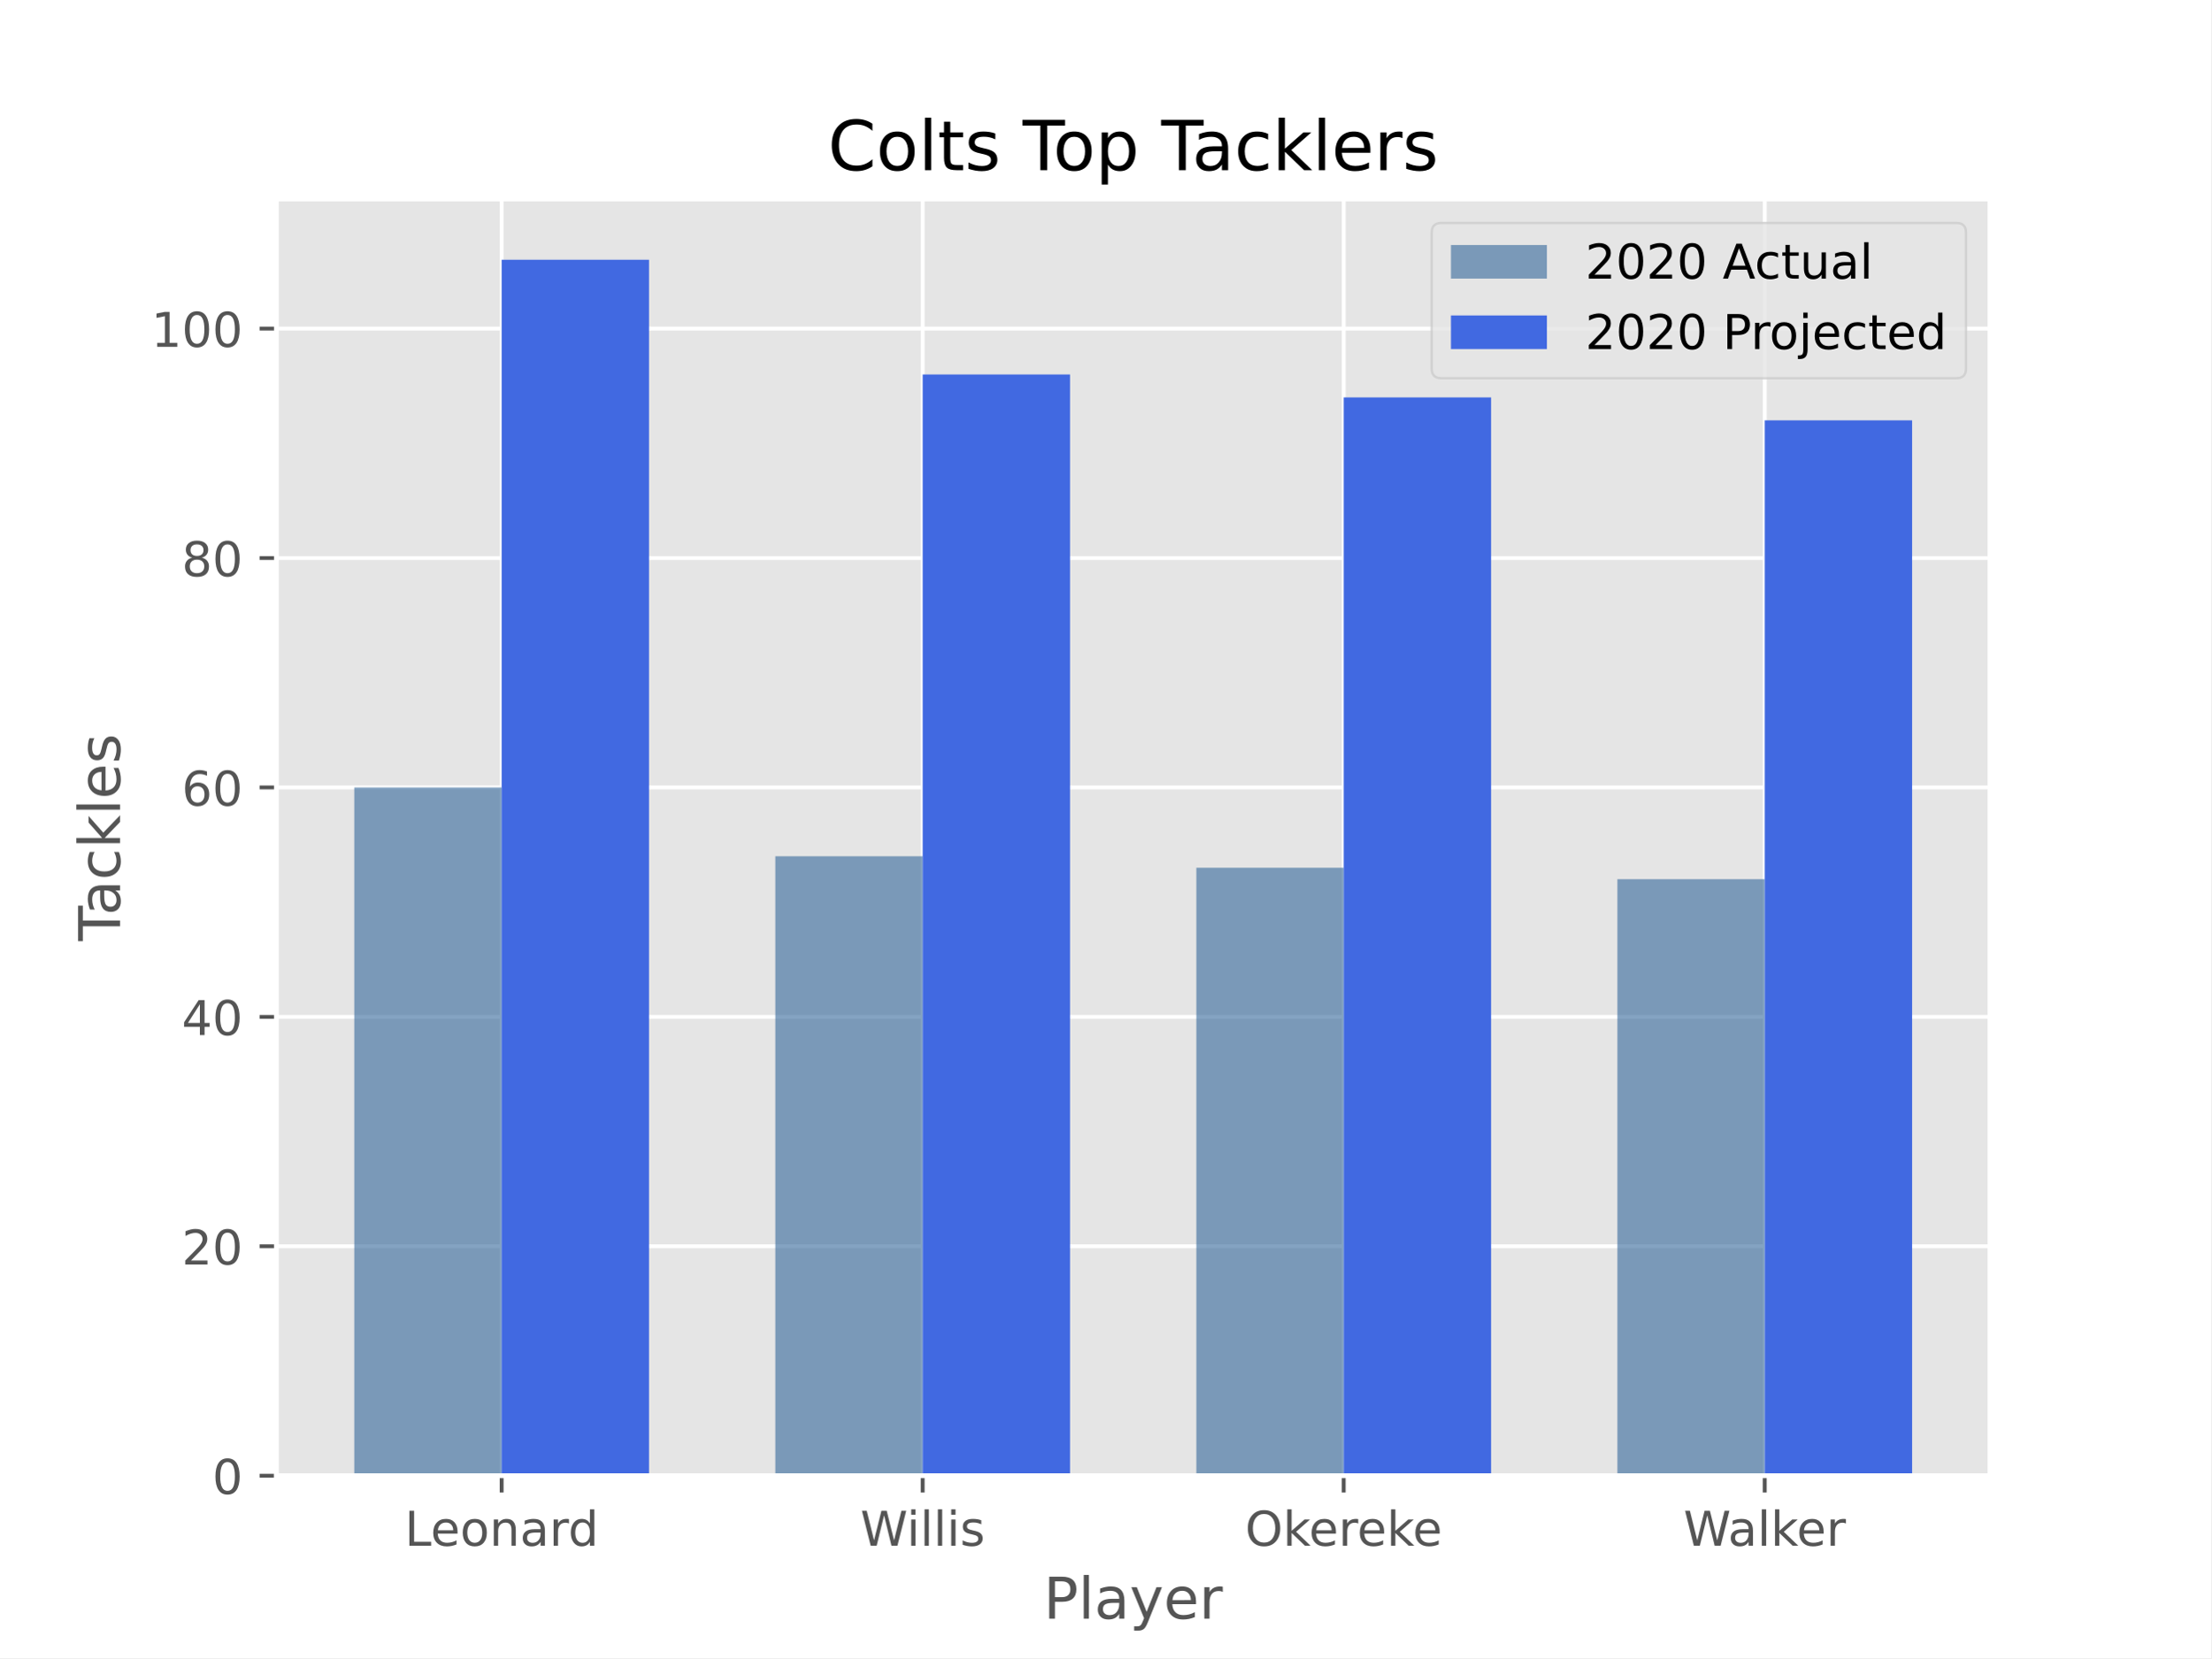
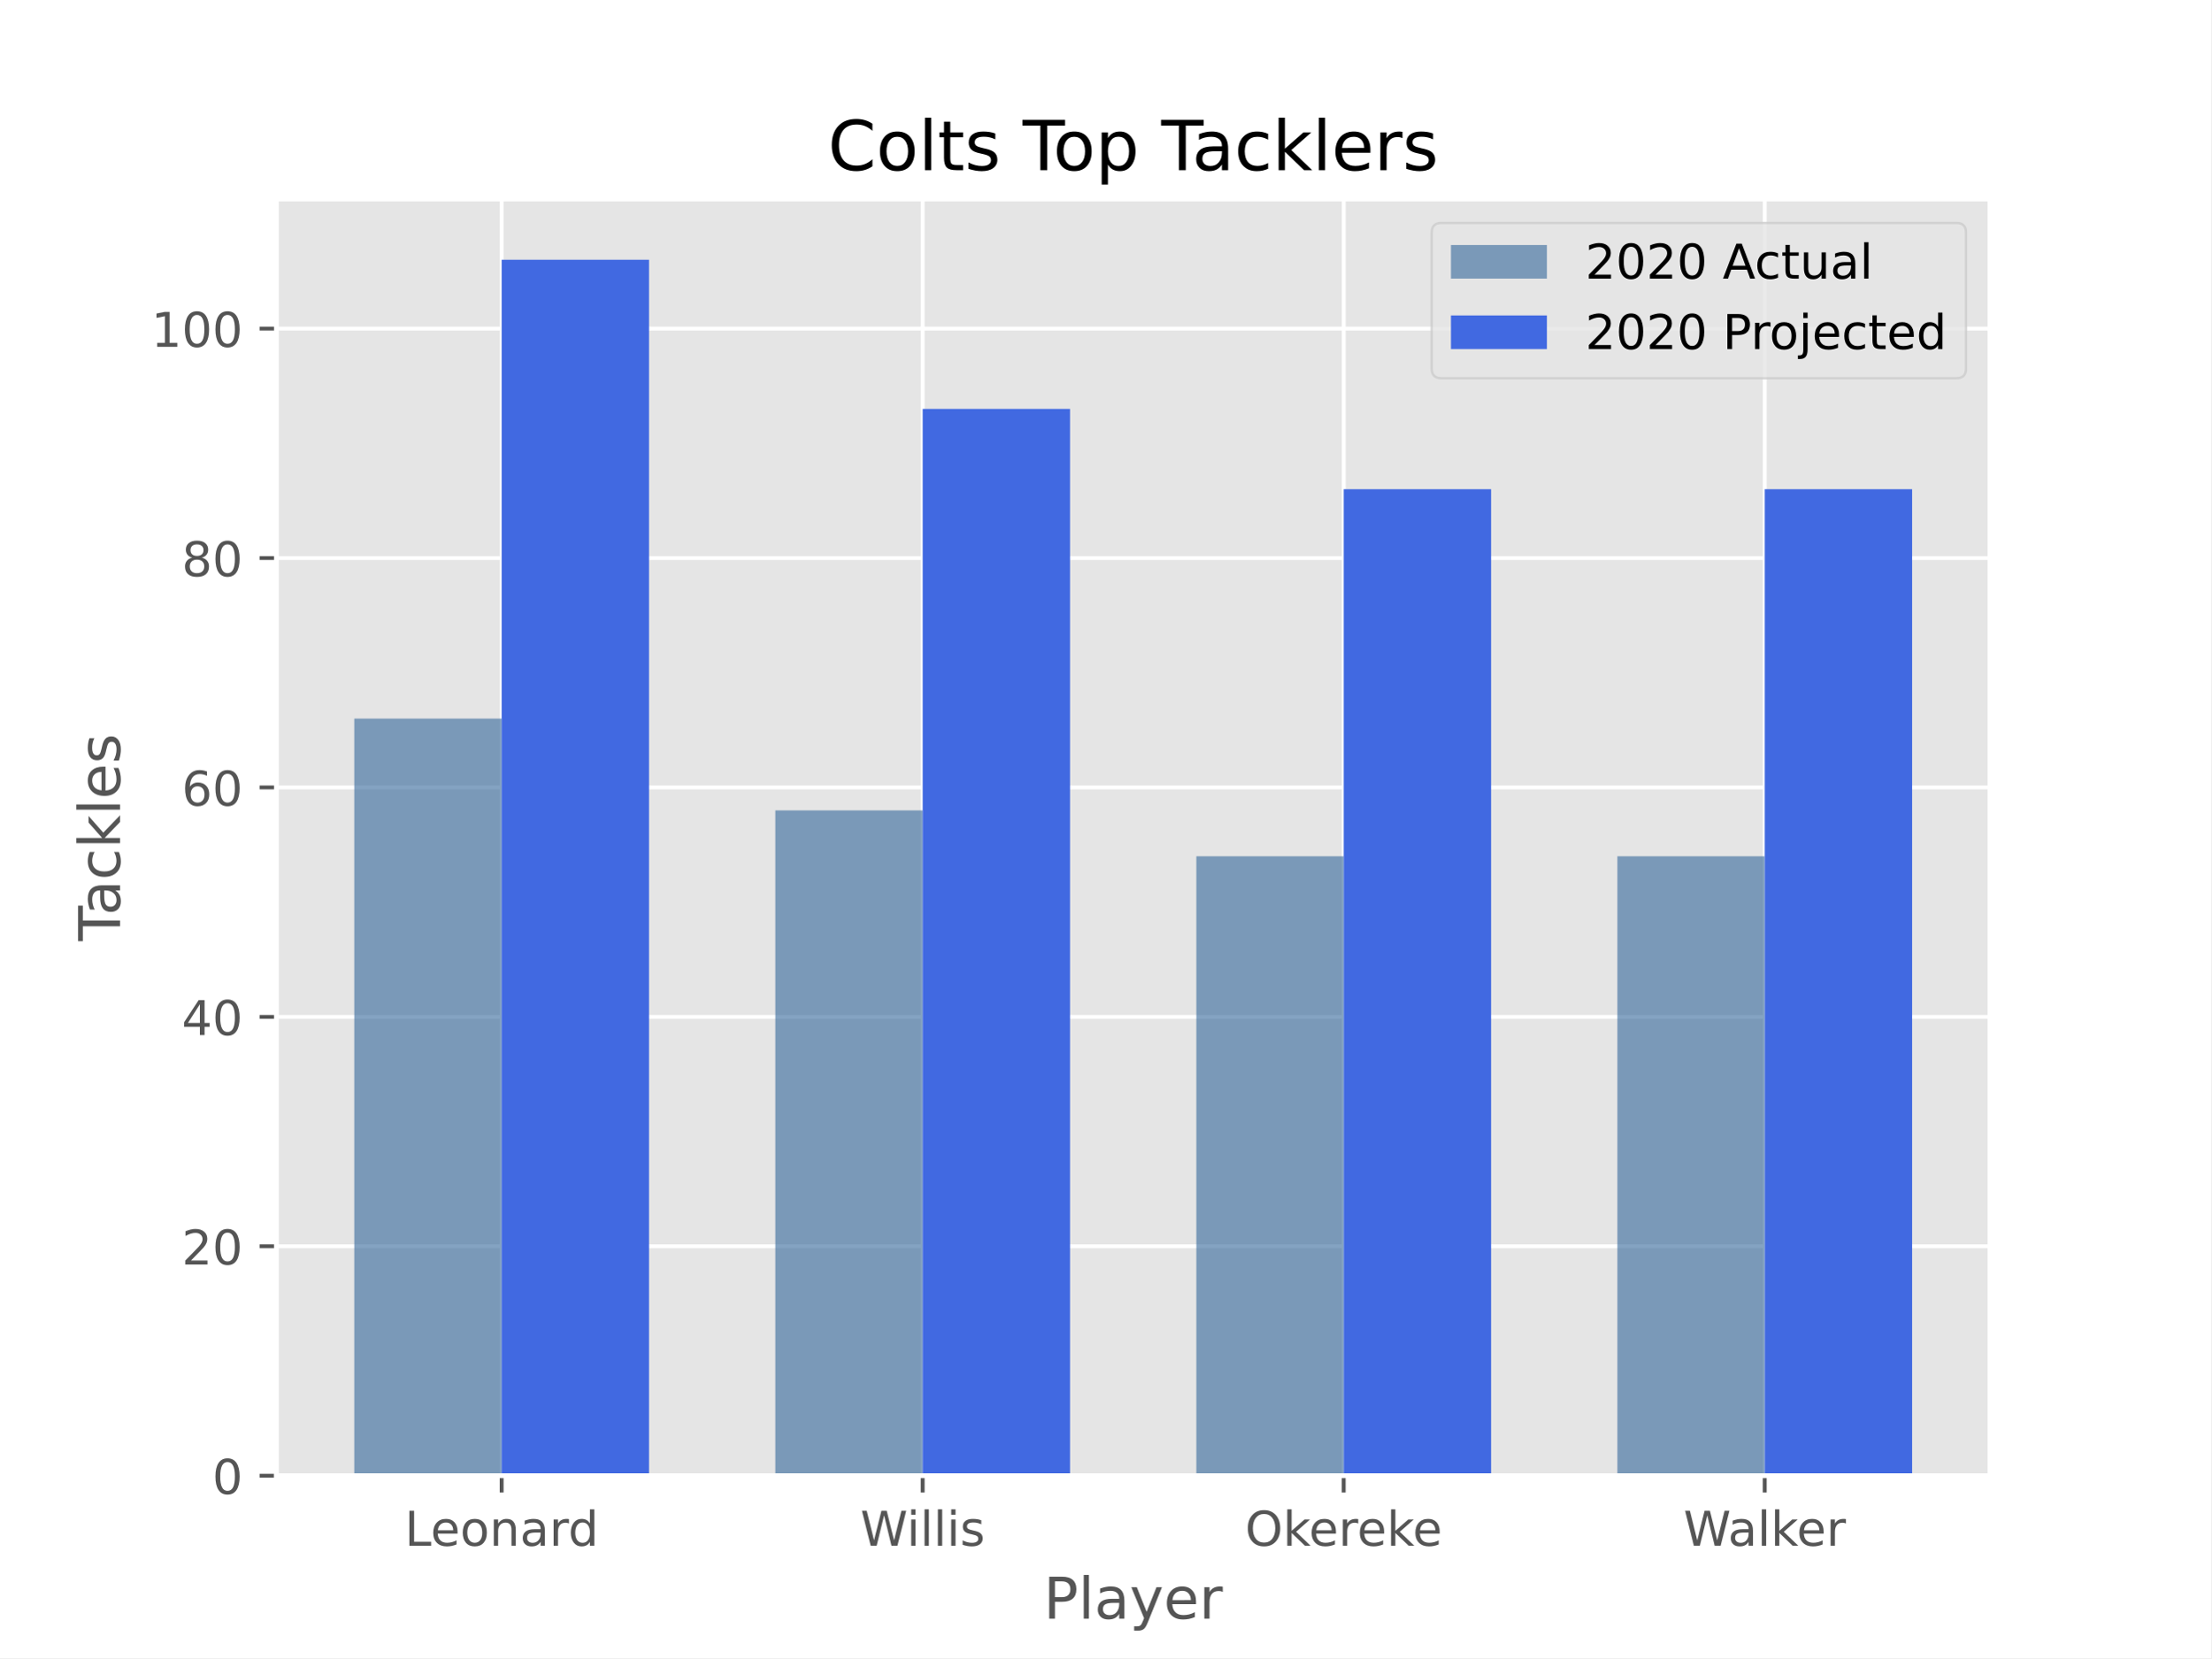
<svg xmlns="http://www.w3.org/2000/svg" xmlns:xlink="http://www.w3.org/1999/xlink" height="345.6pt" version="1.1" viewBox="0 0 460.8 345.6" width="460.8pt">
  <defs>
    <style type="text/css">*{stroke-linecap:butt;stroke-linejoin:round;}</style>
  </defs>
  <g id="figure_1">
    <g id="patch_1">
      <path d="M 0 345.6  L 460.8 345.6  L 460.8 0  L 0 0  z " style="fill:#ffffff;" />
    </g>
    <g id="axes_1">
      <g id="patch_2">
        <path d="M 57.6 307.584  L 414.72 307.584  L 414.72 41.472  L 57.6 41.472  z " style="fill:#e5e5e5;" />
      </g>
      <g id="matplotlib.axis_1">
        <g id="xtick_1">
          <g id="line2d_1">
-             <path clip-path="url(#pe81baf5a8b)" d="M 104.543 307.584  L 104.543 41.472  " style="fill:none;stroke:#ffffff;stroke-linecap:square;stroke-width:0.8;" />
+             <path clip-path="url(#p91bd310832)" d="M 104.543 307.584  L 104.543 41.472  " style="fill:none;stroke:#ffffff;stroke-linecap:square;stroke-width:0.8;" />
          </g>
          <g id="line2d_2">
            <defs>
-               <path d="M 0 0  L 0 3.5  " id="m7c65d17992" style="stroke:#555555;stroke-width:0.8;" />
-             </defs>
-             <g>
-               <use style="fill:#555555;stroke:#555555;stroke-width:0.8;" x="104.543" xlink:href="#m7c65d17992" y="307.584" />
+               <path d="M 0 0  L 0 3.5  " id="m4a735a54af" style="stroke:#555555;stroke-width:0.8;" />
+             </defs>
+             <g>
+               <use style="fill:#555555;stroke:#555555;stroke-width:0.8;" x="104.543" xlink:href="#m4a735a54af" y="307.584" />
            </g>
          </g>
          <g id="text_1">
            <g style="fill:#555555;" transform="translate(84.33392 322.1824)scale(0.1 -0.1)">
              <defs>
                <path d="M 9.812 72.906  L 19.672 72.906  L 19.672 8.297  L 55.172 8.297  L 55.172 0  L 9.812 0  z " id="DejaVuSans-76" />
                <path d="M 56.203 29.594  L 56.203 25.203  L 14.891 25.203  Q 15.484 15.922 20.484 11.062  Q 25.484 6.203 34.422 6.203  Q 39.594 6.203 44.453 7.469  Q 49.312 8.734 54.109 11.281  L 54.109 2.781  Q 49.266 0.734 44.188 -0.344  Q 39.109 -1.422 33.891 -1.422  Q 20.797 -1.422 13.156 6.188  Q 5.516 13.812 5.516 26.812  Q 5.516 40.234 12.766 48.109  Q 20.016 56 32.328 56  Q 43.359 56 49.781 48.891  Q 56.203 41.797 56.203 29.594  z M 47.219 32.234  Q 47.125 39.594 43.094 43.984  Q 39.062 48.391 32.422 48.391  Q 24.906 48.391 20.391 44.141  Q 15.875 39.891 15.188 32.172  z " id="DejaVuSans-101" />
                <path d="M 30.609 48.391  Q 23.391 48.391 19.188 42.75  Q 14.984 37.109 14.984 27.297  Q 14.984 17.484 19.156 11.844  Q 23.344 6.203 30.609 6.203  Q 37.797 6.203 41.984 11.859  Q 46.188 17.531 46.188 27.297  Q 46.188 37.016 41.984 42.703  Q 37.797 48.391 30.609 48.391  z M 30.609 56  Q 42.328 56 49.016 48.375  Q 55.719 40.766 55.719 27.297  Q 55.719 13.875 49.016 6.219  Q 42.328 -1.422 30.609 -1.422  Q 18.844 -1.422 12.172 6.219  Q 5.516 13.875 5.516 27.297  Q 5.516 40.766 12.172 48.375  Q 18.844 56 30.609 56  z " id="DejaVuSans-111" />
                <path d="M 54.891 33.016  L 54.891 0  L 45.906 0  L 45.906 32.719  Q 45.906 40.484 42.875 44.328  Q 39.844 48.188 33.797 48.188  Q 26.516 48.188 22.312 43.547  Q 18.109 38.922 18.109 30.906  L 18.109 0  L 9.078 0  L 9.078 54.688  L 18.109 54.688  L 18.109 46.188  Q 21.344 51.125 25.703 53.562  Q 30.078 56 35.797 56  Q 45.219 56 50.047 50.172  Q 54.891 44.344 54.891 33.016  z " id="DejaVuSans-110" />
                <path d="M 34.281 27.484  Q 23.391 27.484 19.188 25  Q 14.984 22.516 14.984 16.5  Q 14.984 11.719 18.141 8.906  Q 21.297 6.109 26.703 6.109  Q 34.188 6.109 38.703 11.406  Q 43.219 16.703 43.219 25.484  L 43.219 27.484  z M 52.203 31.203  L 52.203 0  L 43.219 0  L 43.219 8.297  Q 40.141 3.328 35.547 0.953  Q 30.953 -1.422 24.312 -1.422  Q 15.922 -1.422 10.953 3.297  Q 6 8.016 6 15.922  Q 6 25.141 12.172 29.828  Q 18.359 34.516 30.609 34.516  L 43.219 34.516  L 43.219 35.406  Q 43.219 41.609 39.141 45  Q 35.062 48.391 27.688 48.391  Q 23 48.391 18.547 47.266  Q 14.109 46.141 10.016 43.891  L 10.016 52.203  Q 14.938 54.109 19.578 55.047  Q 24.219 56 28.609 56  Q 40.484 56 46.344 49.844  Q 52.203 43.703 52.203 31.203  z " id="DejaVuSans-97" />
                <path d="M 41.109 46.297  Q 39.594 47.172 37.812 47.578  Q 36.031 48 33.891 48  Q 26.266 48 22.188 43.047  Q 18.109 38.094 18.109 28.812  L 18.109 0  L 9.078 0  L 9.078 54.688  L 18.109 54.688  L 18.109 46.188  Q 20.953 51.172 25.484 53.578  Q 30.031 56 36.531 56  Q 37.453 56 38.578 55.875  Q 39.703 55.766 41.062 55.516  z " id="DejaVuSans-114" />
                <path d="M 45.406 46.391  L 45.406 75.984  L 54.391 75.984  L 54.391 0  L 45.406 0  L 45.406 8.203  Q 42.578 3.328 38.25 0.953  Q 33.938 -1.422 27.875 -1.422  Q 17.969 -1.422 11.734 6.484  Q 5.516 14.406 5.516 27.297  Q 5.516 40.188 11.734 48.094  Q 17.969 56 27.875 56  Q 33.938 56 38.25 53.625  Q 42.578 51.266 45.406 46.391  z M 14.797 27.297  Q 14.797 17.391 18.875 11.75  Q 22.953 6.109 30.078 6.109  Q 37.203 6.109 41.297 11.75  Q 45.406 17.391 45.406 27.297  Q 45.406 37.203 41.297 42.844  Q 37.203 48.484 30.078 48.484  Q 22.953 48.484 18.875 42.844  Q 14.797 37.203 14.797 27.297  z " id="DejaVuSans-100" />
              </defs>
              <use xlink:href="#DejaVuSans-76" />
              <use x="53.963" xlink:href="#DejaVuSans-101" />
              <use x="115.486" xlink:href="#DejaVuSans-111" />
              <use x="176.668" xlink:href="#DejaVuSans-110" />
              <use x="240.047" xlink:href="#DejaVuSans-97" />
              <use x="301.326" xlink:href="#DejaVuSans-114" />
              <use x="340.689" xlink:href="#DejaVuSans-100" />
            </g>
          </g>
        </g>
        <g id="xtick_2">
          <g id="line2d_3">
-             <path clip-path="url(#pe81baf5a8b)" d="M 192.288 307.584  L 192.288 41.472  " style="fill:none;stroke:#ffffff;stroke-linecap:square;stroke-width:0.8;" />
+             <path clip-path="url(#p91bd310832)" d="M 192.288 307.584  L 192.288 41.472  " style="fill:none;stroke:#ffffff;stroke-linecap:square;stroke-width:0.8;" />
          </g>
          <g id="line2d_4">
            <g>
-               <use style="fill:#555555;stroke:#555555;stroke-width:0.8;" x="192.288" xlink:href="#m7c65d17992" y="307.584" />
+               <use style="fill:#555555;stroke:#555555;stroke-width:0.8;" x="192.288" xlink:href="#m4a735a54af" y="307.584" />
            </g>
          </g>
          <g id="text_2">
            <g style="fill:#555555;" transform="translate(179.2956 322.1824)scale(0.1 -0.1)">
              <defs>
                <path d="M 3.328 72.906  L 13.281 72.906  L 28.609 11.281  L 43.891 72.906  L 54.984 72.906  L 70.312 11.281  L 85.594 72.906  L 95.609 72.906  L 77.297 0  L 64.891 0  L 49.516 63.281  L 33.984 0  L 21.578 0  z " id="DejaVuSans-87" />
                <path d="M 9.422 54.688  L 18.406 54.688  L 18.406 0  L 9.422 0  z M 9.422 75.984  L 18.406 75.984  L 18.406 64.594  L 9.422 64.594  z " id="DejaVuSans-105" />
                <path d="M 9.422 75.984  L 18.406 75.984  L 18.406 0  L 9.422 0  z " id="DejaVuSans-108" />
                <path d="M 44.281 53.078  L 44.281 44.578  Q 40.484 46.531 36.375 47.5  Q 32.281 48.484 27.875 48.484  Q 21.188 48.484 17.844 46.438  Q 14.5 44.391 14.5 40.281  Q 14.5 37.156 16.891 35.375  Q 19.281 33.594 26.516 31.984  L 29.594 31.297  Q 39.156 29.25 43.188 25.516  Q 47.219 21.781 47.219 15.094  Q 47.219 7.469 41.188 3.016  Q 35.156 -1.422 24.609 -1.422  Q 20.219 -1.422 15.453 -0.562  Q 10.688 0.297 5.422 2  L 5.422 11.281  Q 10.406 8.688 15.234 7.391  Q 20.062 6.109 24.812 6.109  Q 31.156 6.109 34.562 8.281  Q 37.984 10.453 37.984 14.406  Q 37.984 18.062 35.516 20.016  Q 33.062 21.969 24.703 23.781  L 21.578 24.516  Q 13.234 26.266 9.516 29.906  Q 5.812 33.547 5.812 39.891  Q 5.812 47.609 11.281 51.797  Q 16.75 56 26.812 56  Q 31.781 56 36.172 55.266  Q 40.578 54.547 44.281 53.078  z " id="DejaVuSans-115" />
              </defs>
              <use xlink:href="#DejaVuSans-87" />
              <use x="96.627" xlink:href="#DejaVuSans-105" />
              <use x="124.41" xlink:href="#DejaVuSans-108" />
              <use x="152.193" xlink:href="#DejaVuSans-108" />
              <use x="179.977" xlink:href="#DejaVuSans-105" />
              <use x="207.76" xlink:href="#DejaVuSans-115" />
            </g>
          </g>
        </g>
        <g id="xtick_3">
          <g id="line2d_5">
-             <path clip-path="url(#pe81baf5a8b)" d="M 280.032 307.584  L 280.032 41.472  " style="fill:none;stroke:#ffffff;stroke-linecap:square;stroke-width:0.8;" />
+             <path clip-path="url(#p91bd310832)" d="M 280.032 307.584  L 280.032 41.472  " style="fill:none;stroke:#ffffff;stroke-linecap:square;stroke-width:0.8;" />
          </g>
          <g id="line2d_6">
            <g>
-               <use style="fill:#555555;stroke:#555555;stroke-width:0.8;" x="280.032" xlink:href="#m7c65d17992" y="307.584" />
+               <use style="fill:#555555;stroke:#555555;stroke-width:0.8;" x="280.032" xlink:href="#m4a735a54af" y="307.584" />
            </g>
          </g>
          <g id="text_3">
            <g style="fill:#555555;" transform="translate(259.4955 322.1824)scale(0.1 -0.1)">
              <defs>
                <path d="M 39.406 66.219  Q 28.656 66.219 22.328 58.203  Q 16.016 50.203 16.016 36.375  Q 16.016 22.609 22.328 14.594  Q 28.656 6.594 39.406 6.594  Q 50.141 6.594 56.422 14.594  Q 62.703 22.609 62.703 36.375  Q 62.703 50.203 56.422 58.203  Q 50.141 66.219 39.406 66.219  z M 39.406 74.219  Q 54.734 74.219 63.906 63.938  Q 73.094 53.656 73.094 36.375  Q 73.094 19.141 63.906 8.859  Q 54.734 -1.422 39.406 -1.422  Q 24.031 -1.422 14.812 8.828  Q 5.609 19.094 5.609 36.375  Q 5.609 53.656 14.812 63.938  Q 24.031 74.219 39.406 74.219  z " id="DejaVuSans-79" />
                <path d="M 9.078 75.984  L 18.109 75.984  L 18.109 31.109  L 44.922 54.688  L 56.391 54.688  L 27.391 29.109  L 57.625 0  L 45.906 0  L 18.109 26.703  L 18.109 0  L 9.078 0  z " id="DejaVuSans-107" />
              </defs>
              <use xlink:href="#DejaVuSans-79" />
              <use x="78.711" xlink:href="#DejaVuSans-107" />
              <use x="132.996" xlink:href="#DejaVuSans-101" />
              <use x="194.52" xlink:href="#DejaVuSans-114" />
              <use x="233.383" xlink:href="#DejaVuSans-101" />
              <use x="294.906" xlink:href="#DejaVuSans-107" />
              <use x="349.191" xlink:href="#DejaVuSans-101" />
            </g>
          </g>
        </g>
        <g id="xtick_4">
          <g id="line2d_7">
-             <path clip-path="url(#pe81baf5a8b)" d="M 367.777 307.584  L 367.777 41.472  " style="fill:none;stroke:#ffffff;stroke-linecap:square;stroke-width:0.8;" />
+             <path clip-path="url(#p91bd310832)" d="M 367.777 307.584  L 367.777 41.472  " style="fill:none;stroke:#ffffff;stroke-linecap:square;stroke-width:0.8;" />
          </g>
          <g id="line2d_8">
            <g>
-               <use style="fill:#555555;stroke:#555555;stroke-width:0.8;" x="367.777" xlink:href="#m7c65d17992" y="307.584" />
+               <use style="fill:#555555;stroke:#555555;stroke-width:0.8;" x="367.777" xlink:href="#m4a735a54af" y="307.584" />
            </g>
          </g>
          <g id="text_4">
            <g style="fill:#555555;" transform="translate(350.8525 322.1824)scale(0.1 -0.1)">
              <use xlink:href="#DejaVuSans-87" />
              <use x="92.502" xlink:href="#DejaVuSans-97" />
              <use x="153.781" xlink:href="#DejaVuSans-108" />
              <use x="181.564" xlink:href="#DejaVuSans-107" />
              <use x="235.85" xlink:href="#DejaVuSans-101" />
              <use x="297.373" xlink:href="#DejaVuSans-114" />
            </g>
          </g>
        </g>
        <g id="text_5">
          <g style="fill:#555555;" transform="translate(217.4888 337.3802)scale(0.12 -0.12)">
            <defs>
              <path d="M 19.672 64.797  L 19.672 37.406  L 32.078 37.406  Q 38.969 37.406 42.719 40.969  Q 46.484 44.531 46.484 51.125  Q 46.484 57.672 42.719 61.234  Q 38.969 64.797 32.078 64.797  z M 9.812 72.906  L 32.078 72.906  Q 44.344 72.906 50.609 67.359  Q 56.891 61.812 56.891 51.125  Q 56.891 40.328 50.609 34.812  Q 44.344 29.297 32.078 29.297  L 19.672 29.297  L 19.672 0  L 9.812 0  z " id="DejaVuSans-80" />
              <path d="M 32.172 -5.078  Q 28.375 -14.844 24.75 -17.812  Q 21.141 -20.797 15.094 -20.797  L 7.906 -20.797  L 7.906 -13.281  L 13.188 -13.281  Q 16.891 -13.281 18.938 -11.516  Q 21 -9.766 23.484 -3.219  L 25.094 0.875  L 2.984 54.688  L 12.5 54.688  L 29.594 11.922  L 46.688 54.688  L 56.203 54.688  z " id="DejaVuSans-121" />
            </defs>
            <use xlink:href="#DejaVuSans-80" />
            <use x="60.303" xlink:href="#DejaVuSans-108" />
            <use x="88.086" xlink:href="#DejaVuSans-97" />
            <use x="149.365" xlink:href="#DejaVuSans-121" />
            <use x="208.545" xlink:href="#DejaVuSans-101" />
            <use x="270.068" xlink:href="#DejaVuSans-114" />
          </g>
        </g>
      </g>
      <g id="matplotlib.axis_2">
        <g id="ytick_1">
          <g id="line2d_9">
-             <path clip-path="url(#pe81baf5a8b)" d="M 57.6 307.584  L 414.72 307.584  " style="fill:none;stroke:#ffffff;stroke-linecap:square;stroke-width:0.8;" />
+             <path clip-path="url(#p91bd310832)" d="M 57.6 307.584  L 414.72 307.584  " style="fill:none;stroke:#ffffff;stroke-linecap:square;stroke-width:0.8;" />
          </g>
          <g id="line2d_10">
            <defs>
-               <path d="M 0 0  L -3.5 0  " id="m7a294aa067" style="stroke:#555555;stroke-width:0.8;" />
-             </defs>
-             <g>
-               <use style="fill:#555555;stroke:#555555;stroke-width:0.8;" x="57.6" xlink:href="#m7a294aa067" y="307.584" />
+               <path d="M 0 0  L -3.5 0  " id="mffbbf117d4" style="stroke:#555555;stroke-width:0.8;" />
+             </defs>
+             <g>
+               <use style="fill:#555555;stroke:#555555;stroke-width:0.8;" x="57.6" xlink:href="#mffbbf117d4" y="307.584" />
            </g>
          </g>
          <g id="text_6">
            <g style="fill:#555555;" transform="translate(44.2375 311.3832)scale(0.1 -0.1)">
              <defs>
                <path d="M 31.781 66.406  Q 24.172 66.406 20.328 58.906  Q 16.5 51.422 16.5 36.375  Q 16.5 21.391 20.328 13.891  Q 24.172 6.391 31.781 6.391  Q 39.453 6.391 43.281 13.891  Q 47.125 21.391 47.125 36.375  Q 47.125 51.422 43.281 58.906  Q 39.453 66.406 31.781 66.406  z M 31.781 74.219  Q 44.047 74.219 50.516 64.516  Q 56.984 54.828 56.984 36.375  Q 56.984 17.969 50.516 8.266  Q 44.047 -1.422 31.781 -1.422  Q 19.531 -1.422 13.062 8.266  Q 6.594 17.969 6.594 36.375  Q 6.594 54.828 13.062 64.516  Q 19.531 74.219 31.781 74.219  z " id="DejaVuSans-48" />
              </defs>
              <use xlink:href="#DejaVuSans-48" />
            </g>
          </g>
        </g>
        <g id="ytick_2">
          <g id="line2d_11">
-             <path clip-path="url(#pe81baf5a8b)" d="M 57.6 259.765  L 414.72 259.765  " style="fill:none;stroke:#ffffff;stroke-linecap:square;stroke-width:0.8;" />
+             <path clip-path="url(#p91bd310832)" d="M 57.6 259.765  L 414.72 259.765  " style="fill:none;stroke:#ffffff;stroke-linecap:square;stroke-width:0.8;" />
          </g>
          <g id="line2d_12">
            <g>
-               <use style="fill:#555555;stroke:#555555;stroke-width:0.8;" x="57.6" xlink:href="#m7a294aa067" y="259.765" />
+               <use style="fill:#555555;stroke:#555555;stroke-width:0.8;" x="57.6" xlink:href="#mffbbf117d4" y="259.765" />
            </g>
          </g>
          <g id="text_7">
            <g style="fill:#555555;" transform="translate(37.875 263.5644)scale(0.1 -0.1)">
              <defs>
                <path d="M 19.188 8.297  L 53.609 8.297  L 53.609 0  L 7.328 0  L 7.328 8.297  Q 12.938 14.109 22.625 23.891  Q 32.328 33.688 34.812 36.531  Q 39.547 41.844 41.422 45.531  Q 43.312 49.219 43.312 52.781  Q 43.312 58.594 39.234 62.25  Q 35.156 65.922 28.609 65.922  Q 23.969 65.922 18.812 64.312  Q 13.672 62.703 7.812 59.422  L 7.812 69.391  Q 13.766 71.781 18.938 73  Q 24.125 74.219 28.422 74.219  Q 39.75 74.219 46.484 68.547  Q 53.219 62.891 53.219 53.422  Q 53.219 48.922 51.531 44.891  Q 49.859 40.875 45.406 35.406  Q 44.188 33.984 37.641 27.219  Q 31.109 20.453 19.188 8.297  z " id="DejaVuSans-50" />
              </defs>
              <use xlink:href="#DejaVuSans-50" />
              <use x="63.623" xlink:href="#DejaVuSans-48" />
            </g>
          </g>
        </g>
        <g id="ytick_3">
          <g id="line2d_13">
-             <path clip-path="url(#pe81baf5a8b)" d="M 57.6 211.946  L 414.72 211.946  " style="fill:none;stroke:#ffffff;stroke-linecap:square;stroke-width:0.8;" />
+             <path clip-path="url(#p91bd310832)" d="M 57.6 211.946  L 414.72 211.946  " style="fill:none;stroke:#ffffff;stroke-linecap:square;stroke-width:0.8;" />
          </g>
          <g id="line2d_14">
            <g>
-               <use style="fill:#555555;stroke:#555555;stroke-width:0.8;" x="57.6" xlink:href="#m7a294aa067" y="211.946" />
+               <use style="fill:#555555;stroke:#555555;stroke-width:0.8;" x="57.6" xlink:href="#mffbbf117d4" y="211.946" />
            </g>
          </g>
          <g id="text_8">
            <g style="fill:#555555;" transform="translate(37.875 215.7455)scale(0.1 -0.1)">
              <defs>
                <path d="M 37.797 64.312  L 12.891 25.391  L 37.797 25.391  z M 35.203 72.906  L 47.609 72.906  L 47.609 25.391  L 58.016 25.391  L 58.016 17.188  L 47.609 17.188  L 47.609 0  L 37.797 0  L 37.797 17.188  L 4.891 17.188  L 4.891 26.703  z " id="DejaVuSans-52" />
              </defs>
              <use xlink:href="#DejaVuSans-52" />
              <use x="63.623" xlink:href="#DejaVuSans-48" />
            </g>
          </g>
        </g>
        <g id="ytick_4">
          <g id="line2d_15">
-             <path clip-path="url(#pe81baf5a8b)" d="M 57.6 164.127  L 414.72 164.127  " style="fill:none;stroke:#ffffff;stroke-linecap:square;stroke-width:0.8;" />
+             <path clip-path="url(#p91bd310832)" d="M 57.6 164.127  L 414.72 164.127  " style="fill:none;stroke:#ffffff;stroke-linecap:square;stroke-width:0.8;" />
          </g>
          <g id="line2d_16">
            <g>
-               <use style="fill:#555555;stroke:#555555;stroke-width:0.8;" x="57.6" xlink:href="#m7a294aa067" y="164.127" />
+               <use style="fill:#555555;stroke:#555555;stroke-width:0.8;" x="57.6" xlink:href="#mffbbf117d4" y="164.127" />
            </g>
          </g>
          <g id="text_9">
            <g style="fill:#555555;" transform="translate(37.875 167.9266)scale(0.1 -0.1)">
              <defs>
                <path d="M 33.016 40.375  Q 26.375 40.375 22.484 35.828  Q 18.609 31.297 18.609 23.391  Q 18.609 15.531 22.484 10.953  Q 26.375 6.391 33.016 6.391  Q 39.656 6.391 43.531 10.953  Q 47.406 15.531 47.406 23.391  Q 47.406 31.297 43.531 35.828  Q 39.656 40.375 33.016 40.375  z M 52.594 71.297  L 52.594 62.312  Q 48.875 64.062 45.094 64.984  Q 41.312 65.922 37.594 65.922  Q 27.828 65.922 22.672 59.328  Q 17.531 52.734 16.797 39.406  Q 19.672 43.656 24.016 45.922  Q 28.375 48.188 33.594 48.188  Q 44.578 48.188 50.953 41.516  Q 57.328 34.859 57.328 23.391  Q 57.328 12.156 50.688 5.359  Q 44.047 -1.422 33.016 -1.422  Q 20.359 -1.422 13.672 8.266  Q 6.984 17.969 6.984 36.375  Q 6.984 53.656 15.188 63.938  Q 23.391 74.219 37.203 74.219  Q 40.922 74.219 44.703 73.484  Q 48.484 72.75 52.594 71.297  z " id="DejaVuSans-54" />
              </defs>
              <use xlink:href="#DejaVuSans-54" />
              <use x="63.623" xlink:href="#DejaVuSans-48" />
            </g>
          </g>
        </g>
        <g id="ytick_5">
          <g id="line2d_17">
-             <path clip-path="url(#pe81baf5a8b)" d="M 57.6 116.309  L 414.72 116.309  " style="fill:none;stroke:#ffffff;stroke-linecap:square;stroke-width:0.8;" />
+             <path clip-path="url(#p91bd310832)" d="M 57.6 116.309  L 414.72 116.309  " style="fill:none;stroke:#ffffff;stroke-linecap:square;stroke-width:0.8;" />
          </g>
          <g id="line2d_18">
            <g>
-               <use style="fill:#555555;stroke:#555555;stroke-width:0.8;" x="57.6" xlink:href="#m7a294aa067" y="116.309" />
+               <use style="fill:#555555;stroke:#555555;stroke-width:0.8;" x="57.6" xlink:href="#mffbbf117d4" y="116.309" />
            </g>
          </g>
          <g id="text_10">
            <g style="fill:#555555;" transform="translate(37.875 120.1077)scale(0.1 -0.1)">
              <defs>
                <path d="M 31.781 34.625  Q 24.75 34.625 20.719 30.859  Q 16.703 27.094 16.703 20.516  Q 16.703 13.922 20.719 10.156  Q 24.75 6.391 31.781 6.391  Q 38.812 6.391 42.859 10.172  Q 46.922 13.969 46.922 20.516  Q 46.922 27.094 42.891 30.859  Q 38.875 34.625 31.781 34.625  z M 21.922 38.812  Q 15.578 40.375 12.031 44.719  Q 8.5 49.078 8.5 55.328  Q 8.5 64.062 14.719 69.141  Q 20.953 74.219 31.781 74.219  Q 42.672 74.219 48.875 69.141  Q 55.078 64.062 55.078 55.328  Q 55.078 49.078 51.531 44.719  Q 48 40.375 41.703 38.812  Q 48.828 37.156 52.797 32.312  Q 56.781 27.484 56.781 20.516  Q 56.781 9.906 50.312 4.234  Q 43.844 -1.422 31.781 -1.422  Q 19.734 -1.422 13.25 4.234  Q 6.781 9.906 6.781 20.516  Q 6.781 27.484 10.781 32.312  Q 14.797 37.156 21.922 38.812  z M 18.312 54.391  Q 18.312 48.734 21.844 45.562  Q 25.391 42.391 31.781 42.391  Q 38.141 42.391 41.719 45.562  Q 45.312 48.734 45.312 54.391  Q 45.312 60.062 41.719 63.234  Q 38.141 66.406 31.781 66.406  Q 25.391 66.406 21.844 63.234  Q 18.312 60.062 18.312 54.391  z " id="DejaVuSans-56" />
              </defs>
              <use xlink:href="#DejaVuSans-56" />
              <use x="63.623" xlink:href="#DejaVuSans-48" />
            </g>
          </g>
        </g>
        <g id="ytick_6">
          <g id="line2d_19">
-             <path clip-path="url(#pe81baf5a8b)" d="M 57.6 68.49  L 414.72 68.49  " style="fill:none;stroke:#ffffff;stroke-linecap:square;stroke-width:0.8;" />
+             <path clip-path="url(#p91bd310832)" d="M 57.6 68.49  L 414.72 68.49  " style="fill:none;stroke:#ffffff;stroke-linecap:square;stroke-width:0.8;" />
          </g>
          <g id="line2d_20">
            <g>
-               <use style="fill:#555555;stroke:#555555;stroke-width:0.8;" x="57.6" xlink:href="#m7a294aa067" y="68.49" />
+               <use style="fill:#555555;stroke:#555555;stroke-width:0.8;" x="57.6" xlink:href="#mffbbf117d4" y="68.49" />
            </g>
          </g>
          <g id="text_11">
            <g style="fill:#555555;" transform="translate(31.5125 72.28888)scale(0.1 -0.1)">
              <defs>
                <path d="M 12.406 8.297  L 28.516 8.297  L 28.516 63.922  L 10.984 60.406  L 10.984 69.391  L 28.422 72.906  L 38.281 72.906  L 38.281 8.297  L 54.391 8.297  L 54.391 0  L 12.406 0  z " id="DejaVuSans-49" />
              </defs>
              <use xlink:href="#DejaVuSans-49" />
              <use x="63.623" xlink:href="#DejaVuSans-48" />
              <use x="127.246" xlink:href="#DejaVuSans-48" />
            </g>
          </g>
        </g>
        <g id="text_12">
          <g style="fill:#555555;" transform="translate(25.01687 196.1374)rotate(-90)scale(0.12 -0.12)">
            <defs>
              <path d="M -0.297 72.906  L 61.375 72.906  L 61.375 64.594  L 35.5 64.594  L 35.5 0  L 25.594 0  L 25.594 64.594  L -0.297 64.594  z " id="DejaVuSans-84" />
              <path d="M 48.781 52.594  L 48.781 44.188  Q 44.969 46.297 41.141 47.344  Q 37.312 48.391 33.406 48.391  Q 24.656 48.391 19.812 42.844  Q 14.984 37.312 14.984 27.297  Q 14.984 17.281 19.812 11.734  Q 24.656 6.203 33.406 6.203  Q 37.312 6.203 41.141 7.25  Q 44.969 8.297 48.781 10.406  L 48.781 2.094  Q 45.016 0.344 40.984 -0.531  Q 36.969 -1.422 32.422 -1.422  Q 20.062 -1.422 12.781 6.344  Q 5.516 14.109 5.516 27.297  Q 5.516 40.672 12.859 48.328  Q 20.219 56 33.016 56  Q 37.156 56 41.109 55.141  Q 45.062 54.297 48.781 52.594  z " id="DejaVuSans-99" />
            </defs>
            <use xlink:href="#DejaVuSans-84" />
            <use x="44.584" xlink:href="#DejaVuSans-97" />
            <use x="105.863" xlink:href="#DejaVuSans-99" />
            <use x="160.844" xlink:href="#DejaVuSans-107" />
            <use x="218.754" xlink:href="#DejaVuSans-108" />
            <use x="246.537" xlink:href="#DejaVuSans-101" />
            <use x="308.061" xlink:href="#DejaVuSans-115" />
          </g>
        </g>
      </g>
      <g id="patch_3">
-         <path clip-path="url(#pe81baf5a8b)" d="M 73.833 307.584  L 104.543 307.584  L 104.543 164.127  L 73.833 164.127  z " style="fill:#336699;fill-opacity:0.6;" />
+         <path clip-path="url(#p91bd310832)" d="M 73.833 307.584  L 104.543 307.584  L 104.543 149.782  L 73.833 149.782  z " style="fill:#336699;fill-opacity:0.6;" />
      </g>
      <g id="patch_4">
-         <path clip-path="url(#pe81baf5a8b)" d="M 161.577 307.584  L 192.288 307.584  L 192.288 178.473  L 161.577 178.473  z " style="fill:#336699;fill-opacity:0.6;" />
+         <path clip-path="url(#p91bd310832)" d="M 161.577 307.584  L 192.288 307.584  L 192.288 168.909  L 161.577 168.909  z " style="fill:#336699;fill-opacity:0.6;" />
      </g>
      <g id="patch_5">
-         <path clip-path="url(#pe81baf5a8b)" d="M 249.322 307.584  L 280.032 307.584  L 280.032 180.864  L 249.322 180.864  z " style="fill:#336699;fill-opacity:0.6;" />
+         <path clip-path="url(#p91bd310832)" d="M 249.322 307.584  L 280.032 307.584  L 280.032 178.473  L 249.322 178.473  z " style="fill:#336699;fill-opacity:0.6;" />
      </g>
      <g id="patch_6">
-         <path clip-path="url(#pe81baf5a8b)" d="M 337.066 307.584  L 367.777 307.584  L 367.777 183.255  L 337.066 183.255  z " style="fill:#336699;fill-opacity:0.6;" />
+         <path clip-path="url(#p91bd310832)" d="M 337.066 307.584  L 367.777 307.584  L 367.777 178.473  L 337.066 178.473  z " style="fill:#336699;fill-opacity:0.6;" />
      </g>
      <g id="patch_7">
-         <path clip-path="url(#pe81baf5a8b)" d="M 104.543 307.584  L 135.254 307.584  L 135.254 54.144  L 104.543 54.144  z " style="fill:#4169e1;" />
+         <path clip-path="url(#p91bd310832)" d="M 104.543 307.584  L 135.254 307.584  L 135.254 54.144  L 104.543 54.144  z " style="fill:#4169e1;" />
      </g>
      <g id="patch_8">
-         <path clip-path="url(#pe81baf5a8b)" d="M 192.288 307.584  L 222.998 307.584  L 222.998 78.053  L 192.288 78.053  z " style="fill:#4169e1;" />
+         <path clip-path="url(#p91bd310832)" d="M 192.288 307.584  L 222.998 307.584  L 222.998 85.226  L 192.288 85.226  z " style="fill:#4169e1;" />
      </g>
      <g id="patch_9">
-         <path clip-path="url(#pe81baf5a8b)" d="M 280.032 307.584  L 310.743 307.584  L 310.743 82.835  L 280.032 82.835  z " style="fill:#4169e1;" />
+         <path clip-path="url(#p91bd310832)" d="M 280.032 307.584  L 310.743 307.584  L 310.743 101.963  L 280.032 101.963  z " style="fill:#4169e1;" />
      </g>
      <g id="patch_10">
-         <path clip-path="url(#pe81baf5a8b)" d="M 367.777 307.584  L 398.487 307.584  L 398.487 87.617  L 367.777 87.617  z " style="fill:#4169e1;" />
+         <path clip-path="url(#p91bd310832)" d="M 367.777 307.584  L 398.487 307.584  L 398.487 101.963  L 367.777 101.963  z " style="fill:#4169e1;" />
      </g>
      <g id="patch_11">
        <path d="M 57.6 307.584  L 57.6 41.472  " style="fill:none;stroke:#ffffff;stroke-linecap:square;stroke-linejoin:miter;" />
      </g>
      <g id="patch_12">
        <path d="M 414.72 307.584  L 414.72 41.472  " style="fill:none;stroke:#ffffff;stroke-linecap:square;stroke-linejoin:miter;" />
      </g>
      <g id="patch_13">
        <path d="M 57.6 307.584  L 414.72 307.584  " style="fill:none;stroke:#ffffff;stroke-linecap:square;stroke-linejoin:miter;" />
      </g>
      <g id="patch_14">
        <path d="M 57.6 41.472  L 414.72 41.472  " style="fill:none;stroke:#ffffff;stroke-linecap:square;stroke-linejoin:miter;" />
      </g>
      <g id="text_13">
        <g transform="translate(172.5356 35.472)scale(0.144 -0.144)">
          <defs>
            <path d="M 64.406 67.281  L 64.406 56.891  Q 59.422 61.531 53.781 63.812  Q 48.141 66.109 41.797 66.109  Q 29.297 66.109 22.656 58.469  Q 16.016 50.828 16.016 36.375  Q 16.016 21.969 22.656 14.328  Q 29.297 6.688 41.797 6.688  Q 48.141 6.688 53.781 8.984  Q 59.422 11.281 64.406 15.922  L 64.406 5.609  Q 59.234 2.094 53.438 0.328  Q 47.656 -1.422 41.219 -1.422  Q 24.656 -1.422 15.125 8.703  Q 5.609 18.844 5.609 36.375  Q 5.609 53.953 15.125 64.078  Q 24.656 74.219 41.219 74.219  Q 47.75 74.219 53.531 72.484  Q 59.328 70.75 64.406 67.281  z " id="DejaVuSans-67" />
            <path d="M 18.312 70.219  L 18.312 54.688  L 36.812 54.688  L 36.812 47.703  L 18.312 47.703  L 18.312 18.016  Q 18.312 11.328 20.141 9.422  Q 21.969 7.516 27.594 7.516  L 36.812 7.516  L 36.812 0  L 27.594 0  Q 17.188 0 13.234 3.875  Q 9.281 7.766 9.281 18.016  L 9.281 47.703  L 2.688 47.703  L 2.688 54.688  L 9.281 54.688  L 9.281 70.219  z " id="DejaVuSans-116" />
            <path id="DejaVuSans-32" />
            <path d="M 18.109 8.203  L 18.109 -20.797  L 9.078 -20.797  L 9.078 54.688  L 18.109 54.688  L 18.109 46.391  Q 20.953 51.266 25.266 53.625  Q 29.594 56 35.594 56  Q 45.562 56 51.781 48.094  Q 58.016 40.188 58.016 27.297  Q 58.016 14.406 51.781 6.484  Q 45.562 -1.422 35.594 -1.422  Q 29.594 -1.422 25.266 0.953  Q 20.953 3.328 18.109 8.203  z M 48.688 27.297  Q 48.688 37.203 44.609 42.844  Q 40.531 48.484 33.406 48.484  Q 26.266 48.484 22.188 42.844  Q 18.109 37.203 18.109 27.297  Q 18.109 17.391 22.188 11.75  Q 26.266 6.109 33.406 6.109  Q 40.531 6.109 44.609 11.75  Q 48.688 17.391 48.688 27.297  z " id="DejaVuSans-112" />
          </defs>
          <use xlink:href="#DejaVuSans-67" />
          <use x="69.824" xlink:href="#DejaVuSans-111" />
          <use x="131.006" xlink:href="#DejaVuSans-108" />
          <use x="158.789" xlink:href="#DejaVuSans-116" />
          <use x="197.998" xlink:href="#DejaVuSans-115" />
          <use x="250.098" xlink:href="#DejaVuSans-32" />
          <use x="281.885" xlink:href="#DejaVuSans-84" />
          <use x="325.969" xlink:href="#DejaVuSans-111" />
          <use x="387.15" xlink:href="#DejaVuSans-112" />
          <use x="450.627" xlink:href="#DejaVuSans-32" />
          <use x="482.414" xlink:href="#DejaVuSans-84" />
          <use x="526.998" xlink:href="#DejaVuSans-97" />
          <use x="588.277" xlink:href="#DejaVuSans-99" />
          <use x="643.258" xlink:href="#DejaVuSans-107" />
          <use x="701.168" xlink:href="#DejaVuSans-108" />
          <use x="728.951" xlink:href="#DejaVuSans-101" />
          <use x="790.475" xlink:href="#DejaVuSans-114" />
          <use x="831.588" xlink:href="#DejaVuSans-115" />
        </g>
      </g>
      <g id="legend_1">
        <g id="patch_15">
          <path d="M 300.381 78.828  L 407.72 78.828  Q 409.72 78.828 409.72 76.828  L 409.72 48.472  Q 409.72 46.472 407.72 46.472  L 300.381 46.472  Q 298.381 46.472 298.381 48.472  L 298.381 76.828  Q 298.381 78.828 300.381 78.828  z " style="fill:#e5e5e5;opacity:0.8;stroke:#cccccc;stroke-linejoin:miter;stroke-width:0.5;" />
        </g>
        <g id="patch_16">
          <path d="M 302.381 58.07  L 322.381 58.07  L 322.381 51.07  L 302.381 51.07  z " style="fill:#336699;fill-opacity:0.6;" />
        </g>
        <g id="text_14">
          <g transform="translate(330.3809 58.07044)scale(0.1 -0.1)">
            <defs>
              <path d="M 34.188 63.188  L 20.797 26.906  L 47.609 26.906  z M 28.609 72.906  L 39.797 72.906  L 67.578 0  L 57.328 0  L 50.688 18.703  L 17.828 18.703  L 11.188 0  L 0.781 0  z " id="DejaVuSans-65" />
              <path d="M 8.5 21.578  L 8.5 54.688  L 17.484 54.688  L 17.484 21.922  Q 17.484 14.156 20.5 10.266  Q 23.531 6.391 29.594 6.391  Q 36.859 6.391 41.078 11.031  Q 45.312 15.672 45.312 23.688  L 45.312 54.688  L 54.297 54.688  L 54.297 0  L 45.312 0  L 45.312 8.406  Q 42.047 3.422 37.719 1  Q 33.406 -1.422 27.688 -1.422  Q 18.266 -1.422 13.375 4.438  Q 8.5 10.297 8.5 21.578  z M 31.109 56  z " id="DejaVuSans-117" />
            </defs>
            <use xlink:href="#DejaVuSans-50" />
            <use x="63.623" xlink:href="#DejaVuSans-48" />
            <use x="127.246" xlink:href="#DejaVuSans-50" />
            <use x="190.869" xlink:href="#DejaVuSans-48" />
            <use x="254.492" xlink:href="#DejaVuSans-32" />
            <use x="286.279" xlink:href="#DejaVuSans-65" />
            <use x="352.938" xlink:href="#DejaVuSans-99" />
            <use x="407.918" xlink:href="#DejaVuSans-116" />
            <use x="447.127" xlink:href="#DejaVuSans-117" />
            <use x="510.506" xlink:href="#DejaVuSans-97" />
            <use x="571.785" xlink:href="#DejaVuSans-108" />
          </g>
        </g>
        <g id="patch_17">
          <path d="M 302.381 72.749  L 322.381 72.749  L 322.381 65.749  L 302.381 65.749  z " style="fill:#4169e1;" />
        </g>
        <g id="text_15">
          <g transform="translate(330.3809 72.74856)scale(0.1 -0.1)">
            <defs>
              <path d="M 9.422 54.688  L 18.406 54.688  L 18.406 -0.984  Q 18.406 -11.422 14.422 -16.109  Q 10.453 -20.797 1.609 -20.797  L -1.812 -20.797  L -1.812 -13.188  L 0.594 -13.188  Q 5.719 -13.188 7.562 -10.812  Q 9.422 -8.453 9.422 -0.984  z M 9.422 75.984  L 18.406 75.984  L 18.406 64.594  L 9.422 64.594  z " id="DejaVuSans-106" />
            </defs>
            <use xlink:href="#DejaVuSans-50" />
            <use x="63.623" xlink:href="#DejaVuSans-48" />
            <use x="127.246" xlink:href="#DejaVuSans-50" />
            <use x="190.869" xlink:href="#DejaVuSans-48" />
            <use x="254.492" xlink:href="#DejaVuSans-32" />
            <use x="286.279" xlink:href="#DejaVuSans-80" />
            <use x="344.832" xlink:href="#DejaVuSans-114" />
            <use x="383.695" xlink:href="#DejaVuSans-111" />
            <use x="444.877" xlink:href="#DejaVuSans-106" />
            <use x="472.66" xlink:href="#DejaVuSans-101" />
            <use x="534.184" xlink:href="#DejaVuSans-99" />
            <use x="589.164" xlink:href="#DejaVuSans-116" />
            <use x="628.373" xlink:href="#DejaVuSans-101" />
            <use x="689.896" xlink:href="#DejaVuSans-100" />
          </g>
        </g>
      </g>
    </g>
  </g>
  <defs>
-     <clipPath id="pe81baf5a8b">
+     <clipPath id="p91bd310832">
      <rect height="266.112" width="357.12" x="57.6" y="41.472" />
    </clipPath>
  </defs>
</svg>
